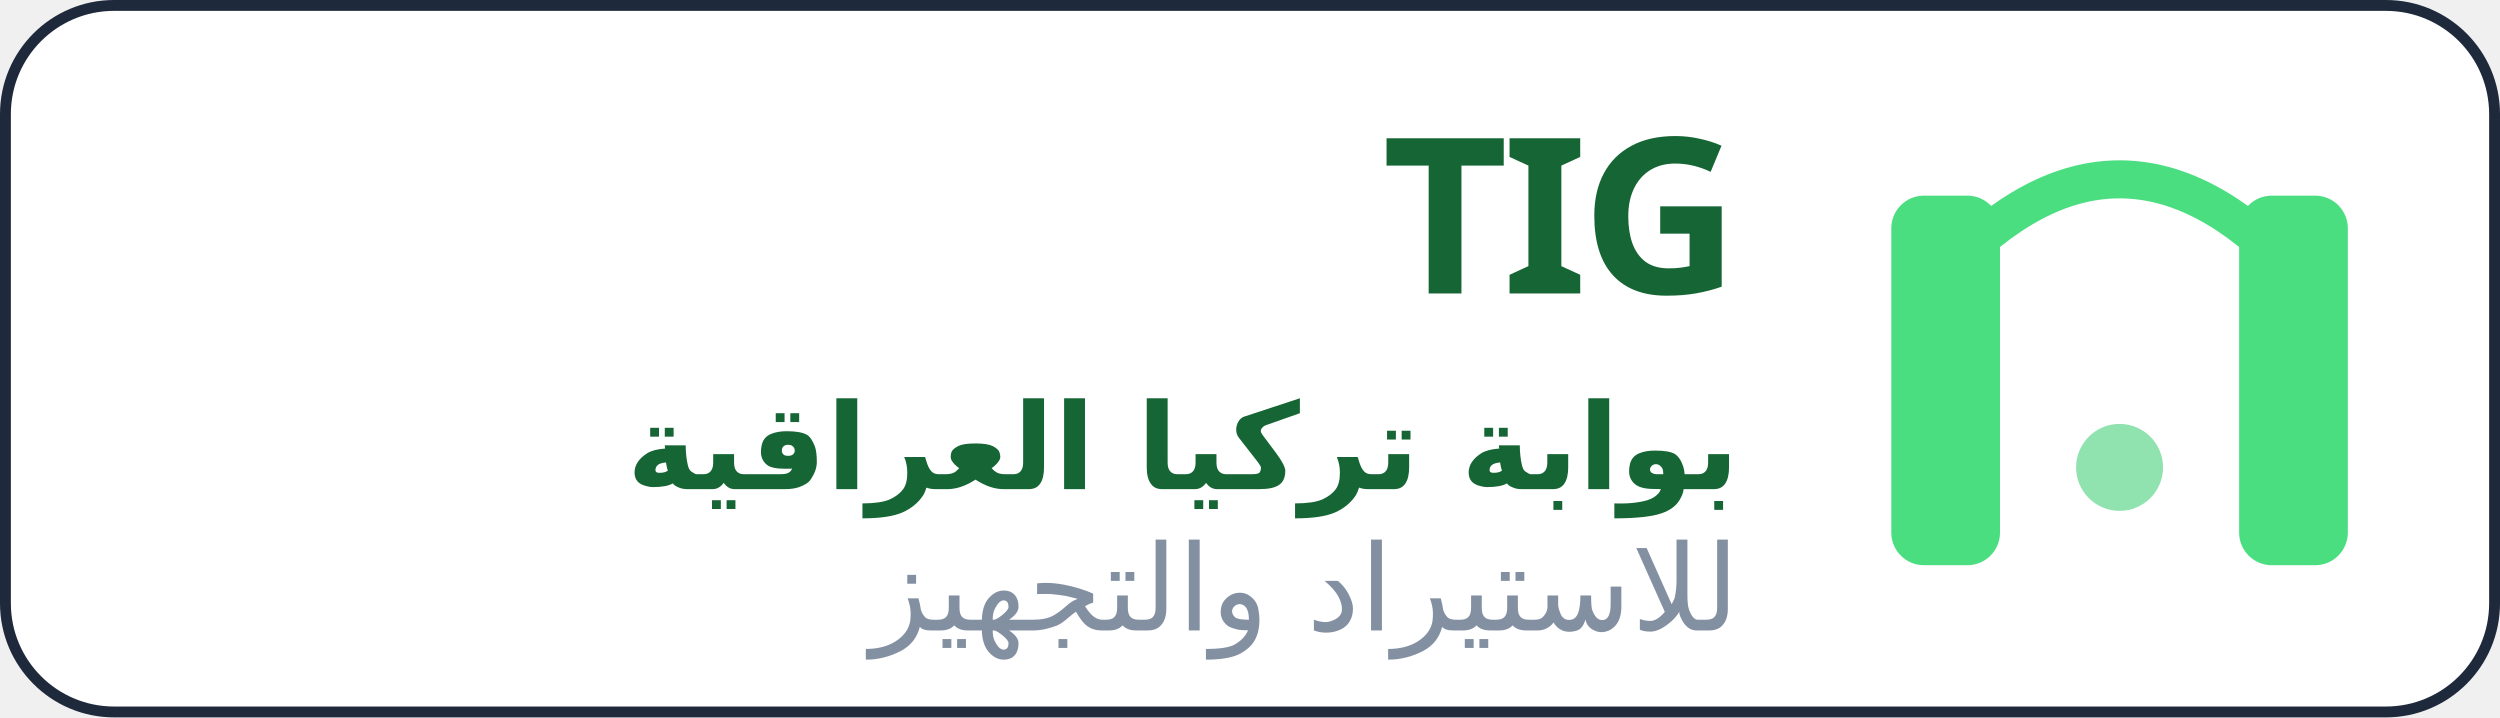
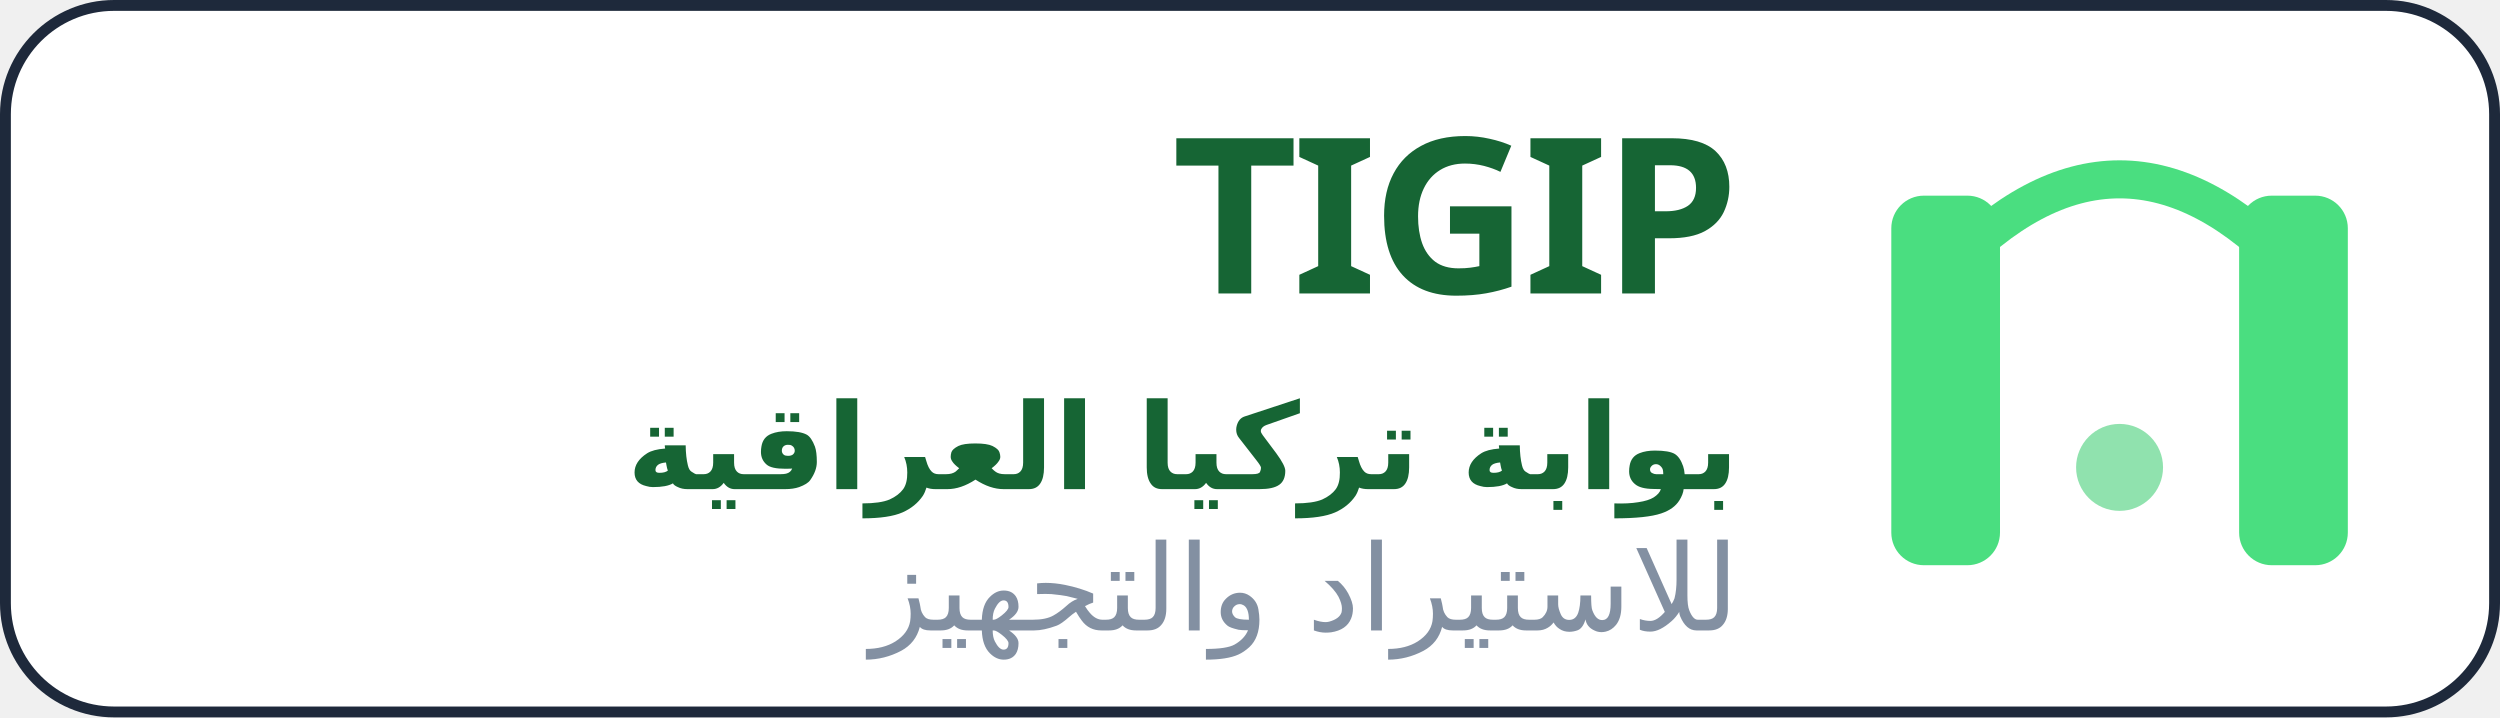
<svg xmlns="http://www.w3.org/2000/svg" viewBox="0 0 230 66" fill="none">
  <rect x="0.5" y="0.5" width="229" height="65" rx="10" fill="white" />
  <rect x="0.5" y="0.5" width="229" height="65" rx="10" stroke="#1e293b" stroke-width="1" />
  <rect x="206" y="18" width="10" height="34" rx="3" fill="#4ade80" />
  <rect x="174" y="18" width="10" height="34" rx="3" fill="#4ade80" />
  <path d="M179 25 Q195 8 211 25" stroke="#4ade80" stroke-width="3.5" fill="none" stroke-linecap="round" />
  <circle cx="195" cy="43" r="4" fill="#22c55e" opacity="0.5" />
-   <text x="160" y="27" text-anchor="end" font-family="system-ui,sans-serif" font-weight="800" font-size="20" fill="#166534" letter-spacing="-0.5">TIG</text>
+   <text x="160" y="27" text-anchor="end" font-family="system-ui,sans-serif" font-weight="800" font-size="20" fill="#166534" letter-spacing="-0.5">TIGIP</text>
  <text x="160" y="45" text-anchor="end" font-family="system-ui,sans-serif" font-weight="600" font-size="11" fill="#166534" letter-spacing="0">بوابة تركيا العراقية</text>
  <text x="160" y="58" text-anchor="end" font-family="system-ui,sans-serif" font-weight="500" font-size="11" fill="#64748b" opacity="0.8" letter-spacing="0">للاستيراد والتجهيز</text>
</svg>
